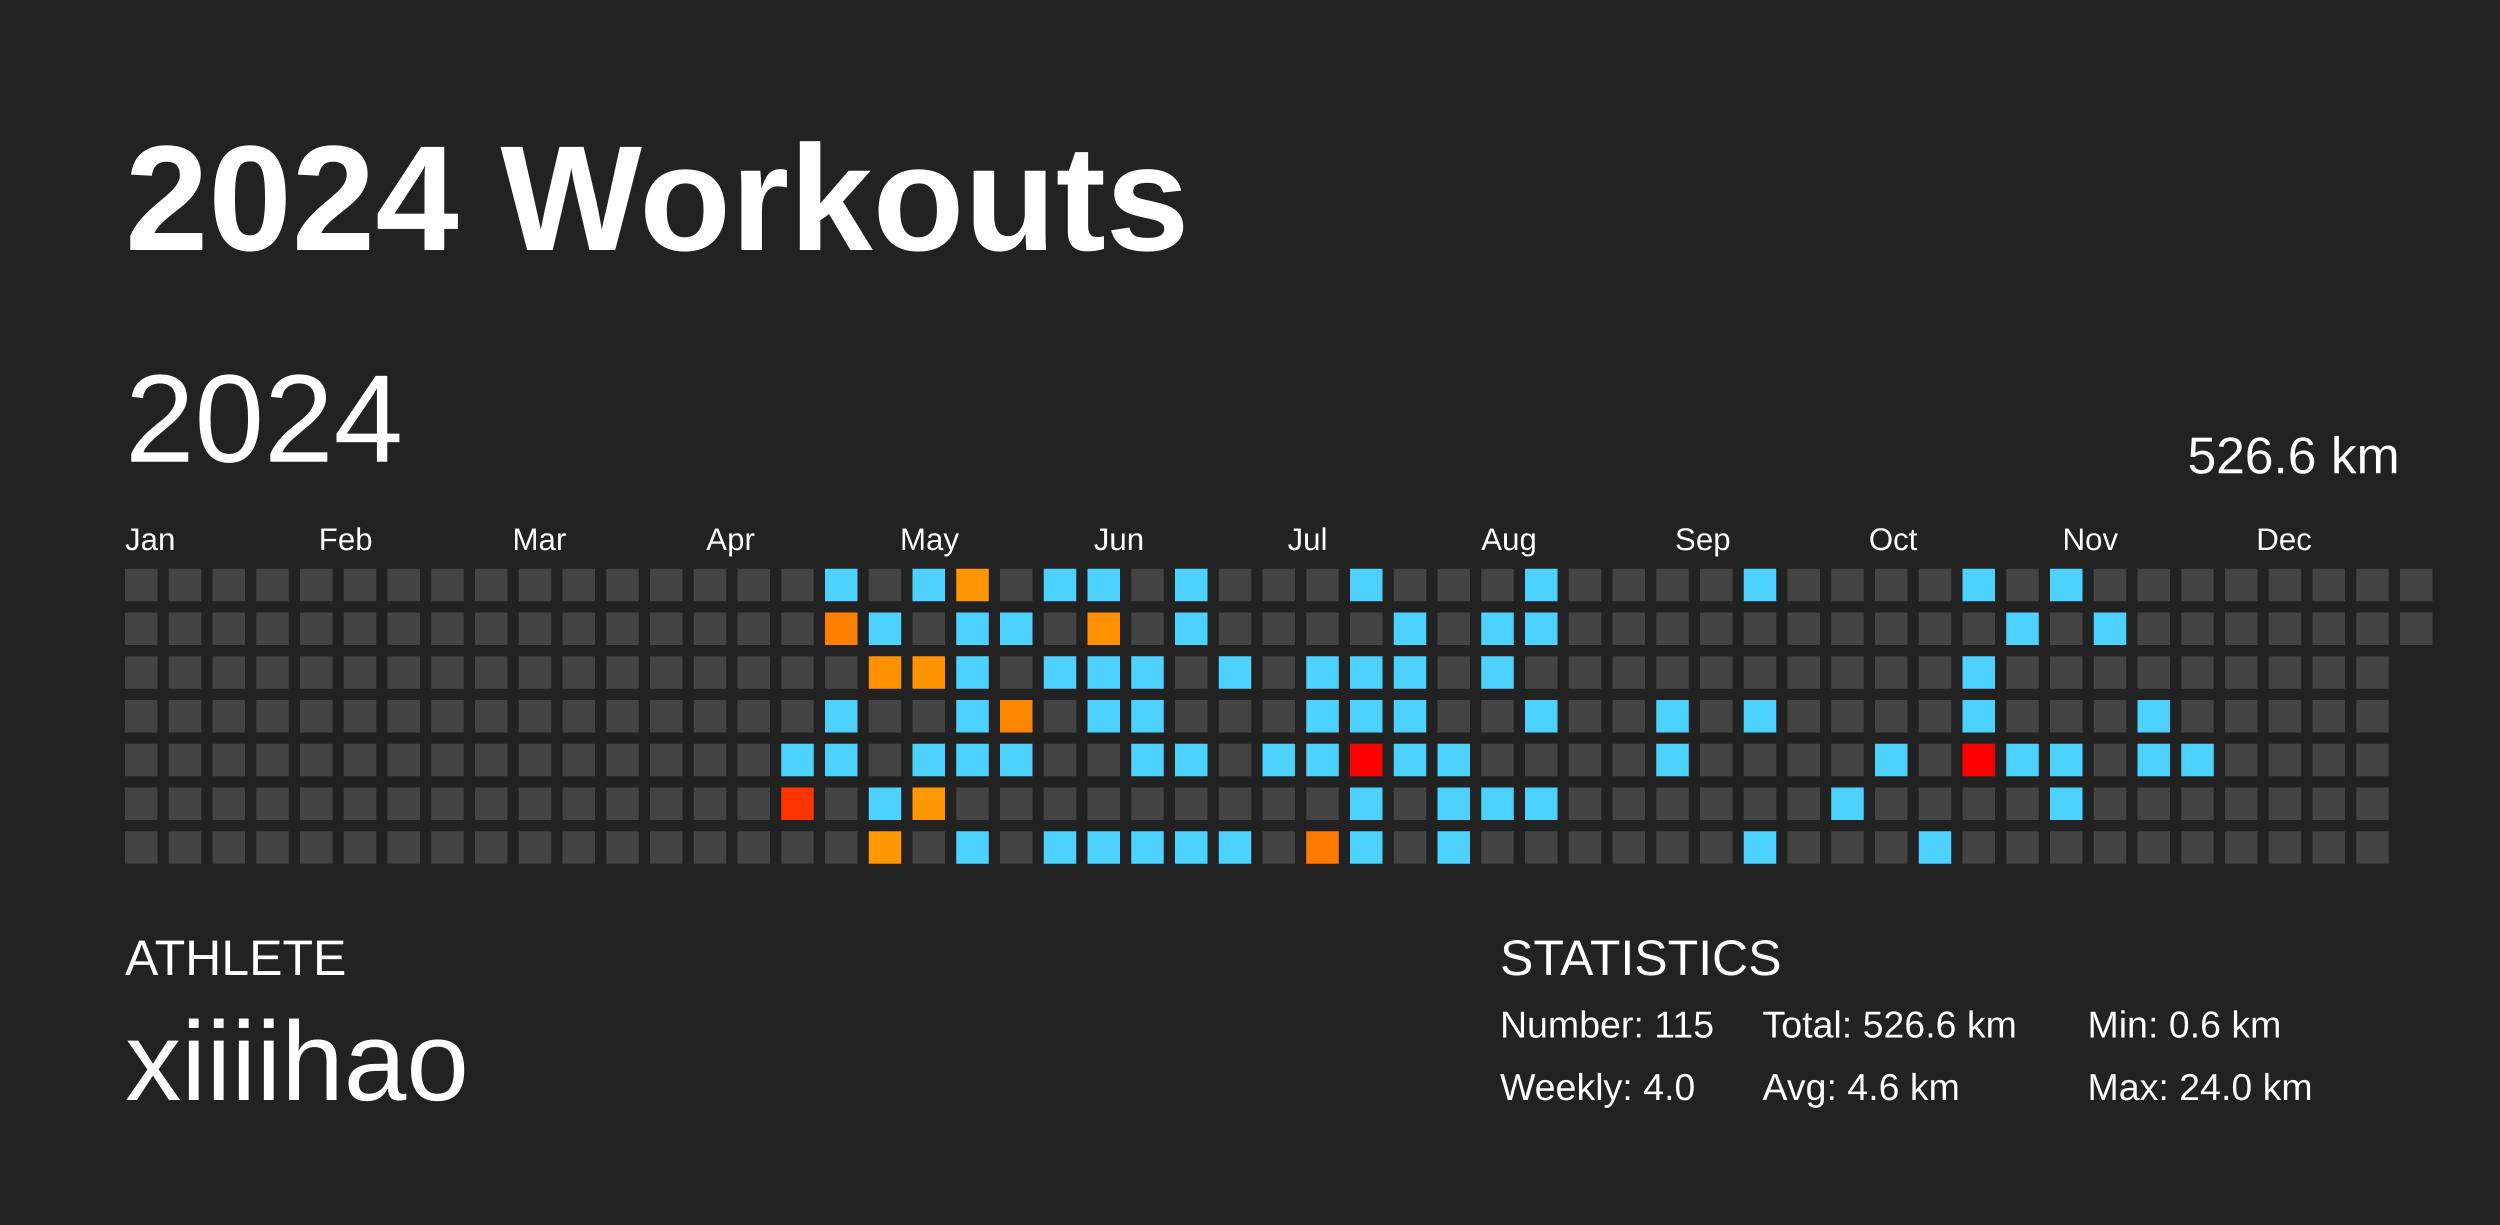
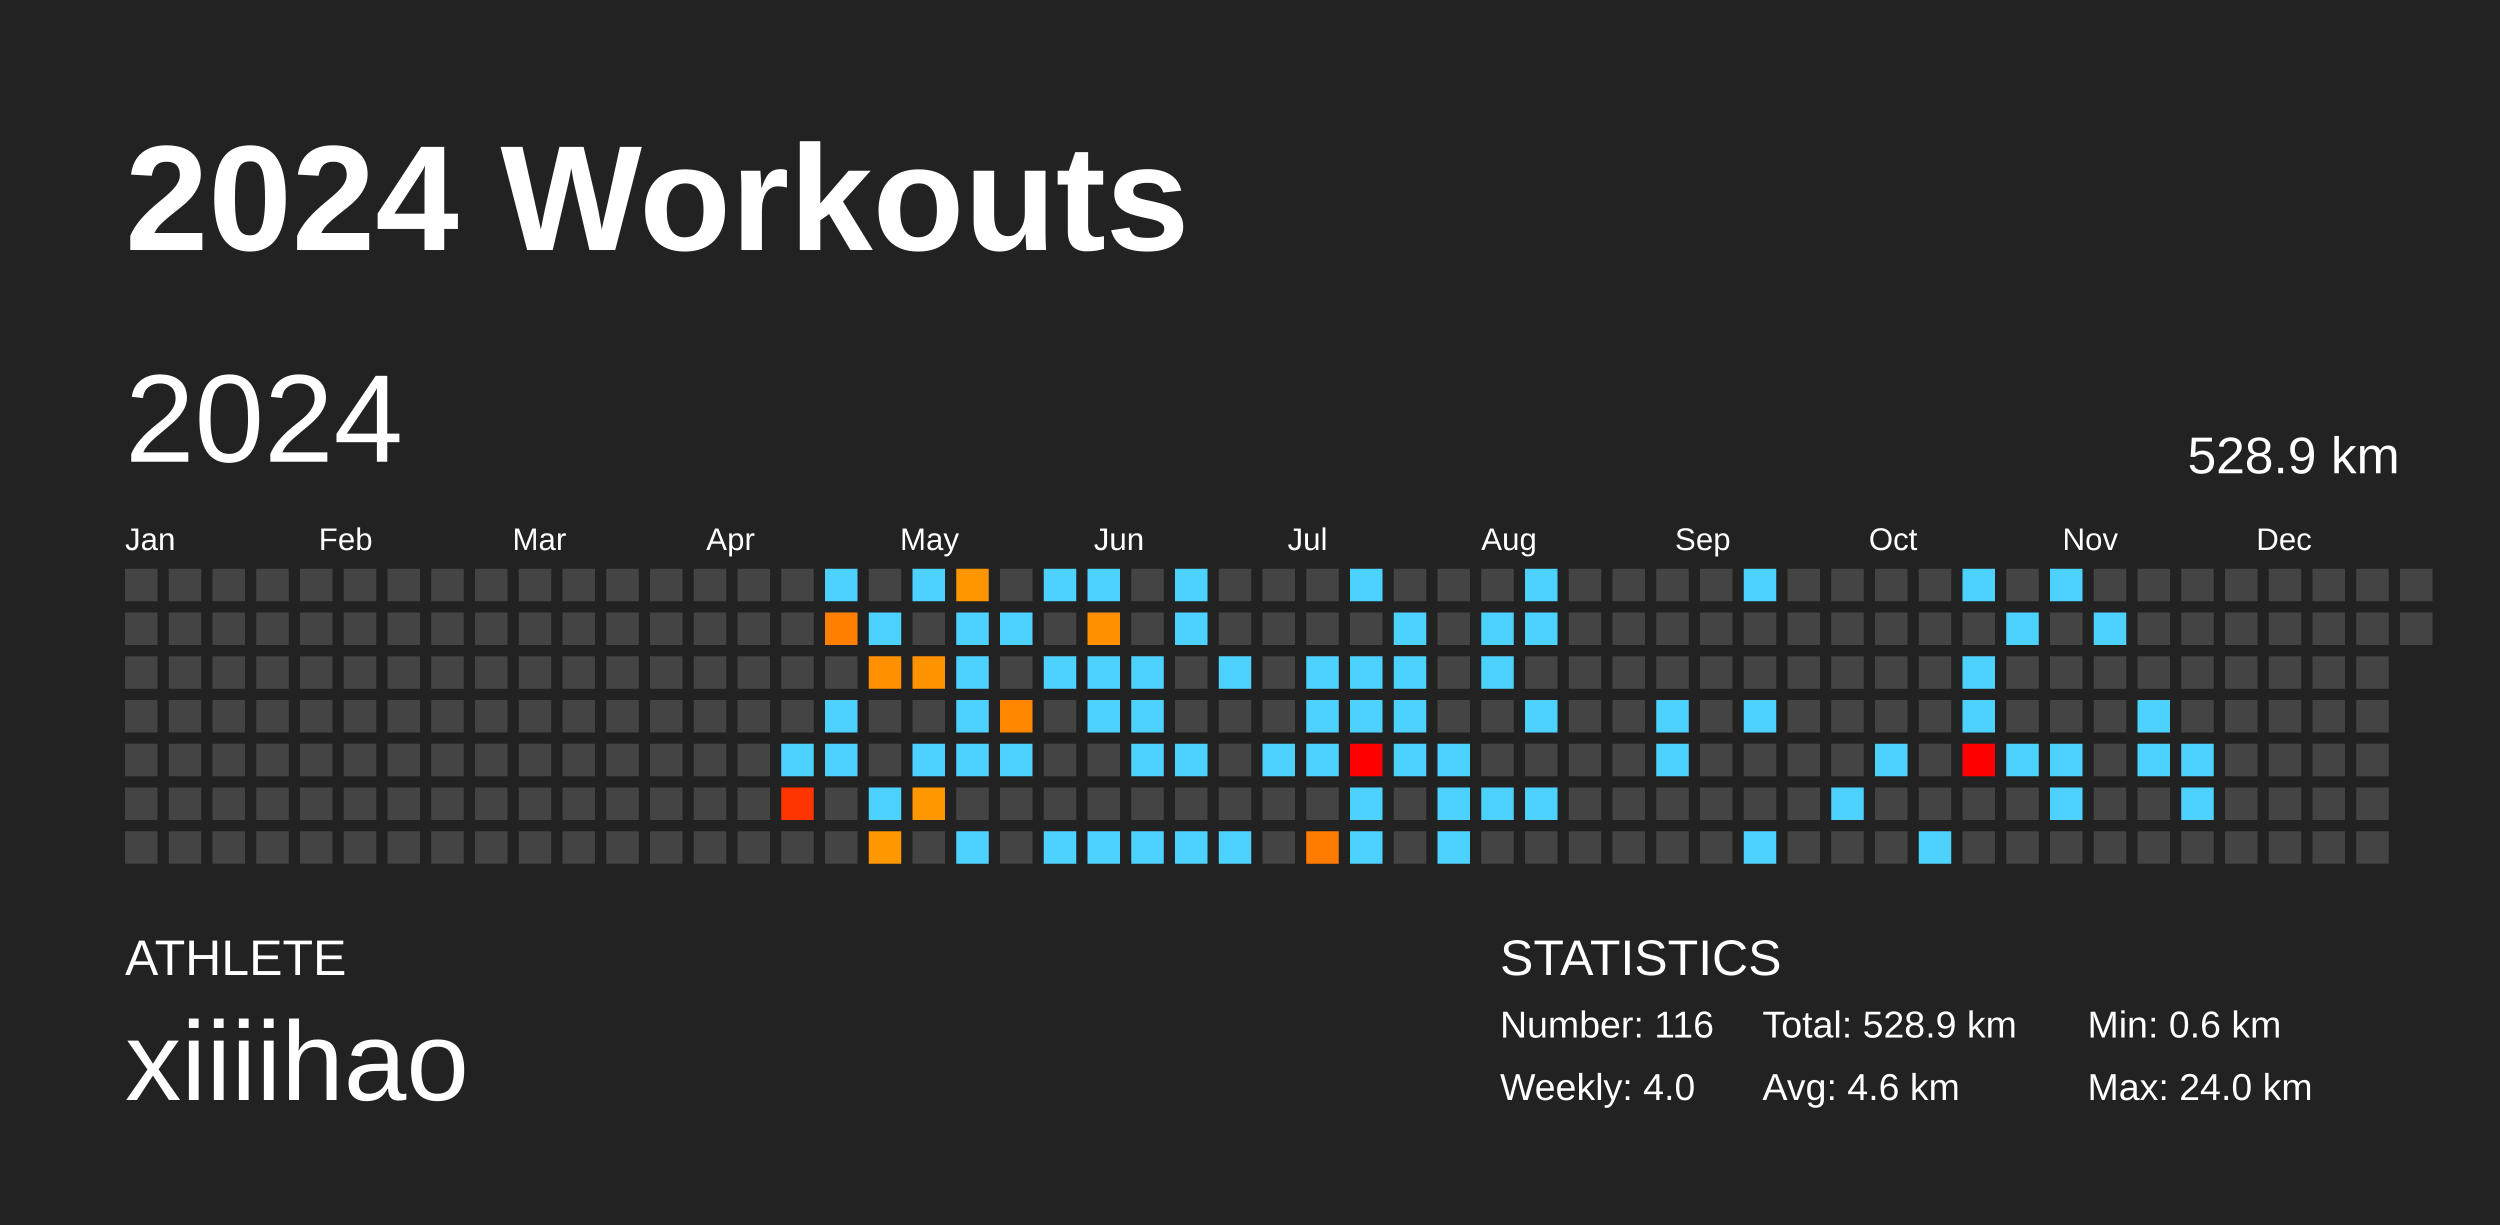
<svg xmlns="http://www.w3.org/2000/svg" baseProfile="full" height="98mm" version="1.1" viewBox="0,0,200,98" width="200mm">
  <defs />
  <rect fill="#222222" height="98" width="200" x="0" y="0" />
  <text fill="#FFFFFF" style="font-size:12px; font-family:Arial; font-weight:bold;" x="10" y="20">2024 Workouts</text>
  <text fill="#FFFFFF" style="font-size:4px; font-family:Arial" x="10" y="78">ATHLETE</text>
  <text fill="#FFFFFF" style="font-size:9px; font-family:Arial" x="10" y="88">xiiiihao</text>
  <text fill="#FFFFFF" style="font-size:4px; font-family:Arial" x="120" y="78">STATISTICS</text>
-   <text fill="#FFFFFF" style="font-size:3px; font-family:Arial" x="120" y="83">Number: 115</text>
+   <text fill="#FFFFFF" style="font-size:3px; font-family:Arial" x="120" y="83">Number: 116</text>
  <text fill="#FFFFFF" style="font-size:3px; font-family:Arial" x="120" y="88">Weekly: 4.0</text>
-   <text fill="#FFFFFF" style="font-size:3px; font-family:Arial" x="141" y="83">Total: 526.6 km</text>
+   <text fill="#FFFFFF" style="font-size:3px; font-family:Arial" x="141" y="83">Total: 528.9 km</text>
  <text fill="#FFFFFF" style="font-size:3px; font-family:Arial" x="141" y="88">Avg: 4.6 km</text>
  <text fill="#FFFFFF" style="font-size:3px; font-family:Arial" x="167" y="83">Min: 0.6 km</text>
  <text fill="#FFFFFF" style="font-size:3px; font-family:Arial" x="167" y="88">Max: 24.0 km</text>
  <text dominant-baseline="hanging" fill="#FFFFFF" style="font-size:10.0px; font-family:Arial;" x="10" y="30">2024</text>
-   <text dominant-baseline="hanging" fill="#FFFFFF" style="font-size:4.125px; font-family:Arial;" x="175" y="35">526.6 km</text>
+   <text dominant-baseline="hanging" fill="#FFFFFF" style="font-size:4.125px; font-family:Arial;" x="175" y="35">528.9 km</text>
  <text fill="#FFFFFF" style="font-size:2.5px; font-family:Arial" x="10.0" y="44">Jan</text>
  <text fill="#FFFFFF" style="font-size:2.5px; font-family:Arial" x="25.5" y="44">Feb</text>
  <text fill="#FFFFFF" style="font-size:2.5px; font-family:Arial" x="41.0" y="44">Mar</text>
  <text fill="#FFFFFF" style="font-size:2.5px; font-family:Arial" x="56.5" y="44">Apr</text>
  <text fill="#FFFFFF" style="font-size:2.5px; font-family:Arial" x="72.0" y="44">May</text>
  <text fill="#FFFFFF" style="font-size:2.5px; font-family:Arial" x="87.5" y="44">Jun</text>
  <text fill="#FFFFFF" style="font-size:2.5px; font-family:Arial" x="103.0" y="44">Jul</text>
  <text fill="#FFFFFF" style="font-size:2.5px; font-family:Arial" x="118.5" y="44">Aug</text>
  <text fill="#FFFFFF" style="font-size:2.5px; font-family:Arial" x="134.0" y="44">Sep</text>
  <text fill="#FFFFFF" style="font-size:2.5px; font-family:Arial" x="149.5" y="44">Oct</text>
  <text fill="#FFFFFF" style="font-size:2.5px; font-family:Arial" x="165.0" y="44">Nov</text>
  <text fill="#FFFFFF" style="font-size:2.5px; font-family:Arial" x="180.5" y="44">Dec</text>
  <rect fill="#444444" height="2.6" width="2.6" x="10.0" y="45.5" />
  <rect fill="#444444" height="2.6" width="2.6" x="10.0" y="49.0" />
  <rect fill="#444444" height="2.6" width="2.6" x="10.0" y="52.5" />
  <rect fill="#444444" height="2.6" width="2.6" x="10.0" y="56.0" />
  <rect fill="#444444" height="2.6" width="2.6" x="10.0" y="59.5" />
  <rect fill="#444444" height="2.6" width="2.6" x="10.0" y="63.0" />
  <rect fill="#444444" height="2.6" width="2.6" x="10.0" y="66.5" />
  <rect fill="#444444" height="2.6" width="2.6" x="13.5" y="45.5" />
  <rect fill="#444444" height="2.6" width="2.6" x="13.5" y="49.0" />
  <rect fill="#444444" height="2.6" width="2.6" x="13.5" y="52.5" />
  <rect fill="#444444" height="2.6" width="2.6" x="13.5" y="56.0" />
  <rect fill="#444444" height="2.6" width="2.6" x="13.5" y="59.5" />
  <rect fill="#444444" height="2.6" width="2.6" x="13.5" y="63.0" />
  <rect fill="#444444" height="2.6" width="2.6" x="13.5" y="66.5" />
  <rect fill="#444444" height="2.6" width="2.6" x="17.0" y="45.5" />
  <rect fill="#444444" height="2.6" width="2.6" x="17.0" y="49.0" />
  <rect fill="#444444" height="2.6" width="2.6" x="17.0" y="52.5" />
  <rect fill="#444444" height="2.6" width="2.6" x="17.0" y="56.0" />
  <rect fill="#444444" height="2.6" width="2.6" x="17.0" y="59.5" />
  <rect fill="#444444" height="2.6" width="2.6" x="17.0" y="63.0" />
  <rect fill="#444444" height="2.6" width="2.6" x="17.0" y="66.5" />
  <rect fill="#444444" height="2.6" width="2.6" x="20.5" y="45.5" />
  <rect fill="#444444" height="2.6" width="2.6" x="20.5" y="49.0" />
  <rect fill="#444444" height="2.6" width="2.6" x="20.5" y="52.5" />
  <rect fill="#444444" height="2.6" width="2.6" x="20.5" y="56.0" />
  <rect fill="#444444" height="2.6" width="2.6" x="20.5" y="59.5" />
  <rect fill="#444444" height="2.6" width="2.6" x="20.5" y="63.0" />
  <rect fill="#444444" height="2.6" width="2.6" x="20.5" y="66.5" />
  <rect fill="#444444" height="2.6" width="2.6" x="24.0" y="45.5" />
  <rect fill="#444444" height="2.6" width="2.6" x="24.0" y="49.0" />
  <rect fill="#444444" height="2.6" width="2.6" x="24.0" y="52.5" />
  <rect fill="#444444" height="2.6" width="2.6" x="24.0" y="56.0" />
  <rect fill="#444444" height="2.6" width="2.6" x="24.0" y="59.5" />
  <rect fill="#444444" height="2.6" width="2.6" x="24.0" y="63.0" />
  <rect fill="#444444" height="2.6" width="2.6" x="24.0" y="66.5" />
  <rect fill="#444444" height="2.6" width="2.6" x="27.5" y="45.5" />
  <rect fill="#444444" height="2.6" width="2.6" x="27.5" y="49.0" />
  <rect fill="#444444" height="2.6" width="2.6" x="27.5" y="52.5" />
  <rect fill="#444444" height="2.6" width="2.6" x="27.5" y="56.0" />
  <rect fill="#444444" height="2.6" width="2.6" x="27.5" y="59.5" />
  <rect fill="#444444" height="2.6" width="2.6" x="27.5" y="63.0" />
  <rect fill="#444444" height="2.6" width="2.6" x="27.5" y="66.5" />
  <rect fill="#444444" height="2.6" width="2.6" x="31.0" y="45.5" />
  <rect fill="#444444" height="2.6" width="2.6" x="31.0" y="49.0" />
  <rect fill="#444444" height="2.6" width="2.6" x="31.0" y="52.5" />
  <rect fill="#444444" height="2.6" width="2.6" x="31.0" y="56.0" />
  <rect fill="#444444" height="2.6" width="2.6" x="31.0" y="59.5" />
  <rect fill="#444444" height="2.6" width="2.6" x="31.0" y="63.0" />
  <rect fill="#444444" height="2.6" width="2.6" x="31.0" y="66.5" />
  <rect fill="#444444" height="2.6" width="2.6" x="34.5" y="45.5" />
  <rect fill="#444444" height="2.6" width="2.6" x="34.5" y="49.0" />
  <rect fill="#444444" height="2.6" width="2.6" x="34.5" y="52.5" />
  <rect fill="#444444" height="2.6" width="2.6" x="34.5" y="56.0" />
  <rect fill="#444444" height="2.6" width="2.6" x="34.5" y="59.5" />
  <rect fill="#444444" height="2.6" width="2.6" x="34.5" y="63.0" />
  <rect fill="#444444" height="2.6" width="2.6" x="34.5" y="66.5" />
  <rect fill="#444444" height="2.6" width="2.6" x="38.0" y="45.5" />
  <rect fill="#444444" height="2.6" width="2.6" x="38.0" y="49.0" />
  <rect fill="#444444" height="2.6" width="2.6" x="38.0" y="52.5" />
  <rect fill="#444444" height="2.6" width="2.6" x="38.0" y="56.0" />
  <rect fill="#444444" height="2.6" width="2.6" x="38.0" y="59.5" />
  <rect fill="#444444" height="2.6" width="2.6" x="38.0" y="63.0" />
  <rect fill="#444444" height="2.6" width="2.6" x="38.0" y="66.5" />
  <rect fill="#444444" height="2.6" width="2.6" x="41.5" y="45.5" />
  <rect fill="#444444" height="2.6" width="2.6" x="41.5" y="49.0" />
  <rect fill="#444444" height="2.6" width="2.6" x="41.5" y="52.5" />
  <rect fill="#444444" height="2.6" width="2.6" x="41.5" y="56.0" />
  <rect fill="#444444" height="2.6" width="2.6" x="41.5" y="59.5" />
  <rect fill="#444444" height="2.6" width="2.6" x="41.5" y="63.0" />
  <rect fill="#444444" height="2.6" width="2.6" x="41.5" y="66.5" />
  <rect fill="#444444" height="2.6" width="2.6" x="45.0" y="45.5" />
  <rect fill="#444444" height="2.6" width="2.6" x="45.0" y="49.0" />
  <rect fill="#444444" height="2.6" width="2.6" x="45.0" y="52.5" />
  <rect fill="#444444" height="2.6" width="2.6" x="45.0" y="56.0" />
  <rect fill="#444444" height="2.6" width="2.6" x="45.0" y="59.5" />
  <rect fill="#444444" height="2.6" width="2.6" x="45.0" y="63.0" />
  <rect fill="#444444" height="2.6" width="2.6" x="45.0" y="66.5" />
  <rect fill="#444444" height="2.6" width="2.6" x="48.5" y="45.5" />
  <rect fill="#444444" height="2.6" width="2.6" x="48.5" y="49.0" />
  <rect fill="#444444" height="2.6" width="2.6" x="48.5" y="52.5" />
  <rect fill="#444444" height="2.6" width="2.6" x="48.5" y="56.0" />
  <rect fill="#444444" height="2.6" width="2.6" x="48.5" y="59.5" />
  <rect fill="#444444" height="2.6" width="2.6" x="48.5" y="63.0" />
  <rect fill="#444444" height="2.6" width="2.6" x="48.5" y="66.5" />
  <rect fill="#444444" height="2.6" width="2.6" x="52.0" y="45.5" />
  <rect fill="#444444" height="2.6" width="2.6" x="52.0" y="49.0" />
  <rect fill="#444444" height="2.6" width="2.6" x="52.0" y="52.5" />
  <rect fill="#444444" height="2.6" width="2.6" x="52.0" y="56.0" />
  <rect fill="#444444" height="2.6" width="2.6" x="52.0" y="59.5" />
  <rect fill="#444444" height="2.6" width="2.6" x="52.0" y="63.0" />
  <rect fill="#444444" height="2.6" width="2.6" x="52.0" y="66.5" />
  <rect fill="#444444" height="2.6" width="2.6" x="55.5" y="45.5" />
  <rect fill="#444444" height="2.6" width="2.6" x="55.5" y="49.0" />
  <rect fill="#444444" height="2.6" width="2.6" x="55.5" y="52.5" />
  <rect fill="#444444" height="2.6" width="2.6" x="55.5" y="56.0" />
  <rect fill="#444444" height="2.6" width="2.6" x="55.5" y="59.5" />
  <rect fill="#444444" height="2.6" width="2.6" x="55.5" y="63.0" />
  <rect fill="#444444" height="2.6" width="2.6" x="55.5" y="66.5" />
  <rect fill="#444444" height="2.6" width="2.6" x="59.0" y="45.5" />
  <rect fill="#444444" height="2.6" width="2.6" x="59.0" y="49.0" />
  <rect fill="#444444" height="2.6" width="2.6" x="59.0" y="52.5" />
  <rect fill="#444444" height="2.6" width="2.6" x="59.0" y="56.0" />
  <rect fill="#444444" height="2.6" width="2.6" x="59.0" y="59.5" />
  <rect fill="#444444" height="2.6" width="2.6" x="59.0" y="63.0" />
  <rect fill="#444444" height="2.6" width="2.6" x="59.0" y="66.5" />
  <rect fill="#444444" height="2.6" width="2.6" x="62.5" y="45.5" />
  <rect fill="#444444" height="2.6" width="2.6" x="62.5" y="49.0" />
  <rect fill="#444444" height="2.6" width="2.6" x="62.5" y="52.5" />
  <rect fill="#444444" height="2.6" width="2.6" x="62.5" y="56.0" />
  <rect fill="#4dd2ff" height="2.6" width="2.6" x="62.5" y="59.5" />
  <rect fill="#ff3500" height="2.6" width="2.6" x="62.5" y="63.0" />
  <rect fill="#444444" height="2.6" width="2.6" x="62.5" y="66.5" />
  <rect fill="#4dd2ff" height="2.6" width="2.6" x="66.0" y="45.5" />
  <rect fill="#ff8000" height="2.6" width="2.6" x="66.0" y="49.0" />
  <rect fill="#444444" height="2.6" width="2.6" x="66.0" y="52.5" />
  <rect fill="#4dd2ff" height="2.6" width="2.6" x="66.0" y="56.0" />
  <rect fill="#4dd2ff" height="2.6" width="2.6" x="66.0" y="59.5" />
  <rect fill="#444444" height="2.6" width="2.6" x="66.0" y="63.0" />
  <rect fill="#444444" height="2.6" width="2.6" x="66.0" y="66.5" />
  <rect fill="#444444" height="2.6" width="2.6" x="69.5" y="45.5" />
  <rect fill="#4dd2ff" height="2.6" width="2.6" x="69.5" y="49.0" />
  <rect fill="#ff9100" height="2.6" width="2.6" x="69.5" y="52.5" />
  <rect fill="#444444" height="2.6" width="2.6" x="69.5" y="56.0" />
  <rect fill="#444444" height="2.6" width="2.6" x="69.5" y="59.5" />
  <rect fill="#4dd2ff" height="2.6" width="2.6" x="69.5" y="63.0" />
  <rect fill="#ff9800" height="2.6" width="2.6" x="69.5" y="66.5" />
  <rect fill="#4dd2ff" height="2.6" width="2.6" x="73.0" y="45.5" />
  <rect fill="#444444" height="2.6" width="2.6" x="73.0" y="49.0" />
  <rect fill="#ff9300" height="2.6" width="2.6" x="73.0" y="52.5" />
  <rect fill="#444444" height="2.6" width="2.6" x="73.0" y="56.0" />
  <rect fill="#4dd2ff" height="2.6" width="2.6" x="73.0" y="59.5" />
  <rect fill="#ff9800" height="2.6" width="2.6" x="73.0" y="63.0" />
  <rect fill="#444444" height="2.6" width="2.6" x="73.0" y="66.5" />
  <rect fill="#ff9600" height="2.6" width="2.6" x="76.5" y="45.5" />
  <rect fill="#4dd2ff" height="2.6" width="2.6" x="76.5" y="49.0" />
  <rect fill="#4dd2ff" height="2.6" width="2.6" x="76.5" y="52.5" />
  <rect fill="#4dd2ff" height="2.6" width="2.6" x="76.5" y="56.0" />
  <rect fill="#4dd2ff" height="2.6" width="2.6" x="76.5" y="59.5" />
  <rect fill="#444444" height="2.6" width="2.6" x="76.5" y="63.0" />
  <rect fill="#4dd2ff" height="2.6" width="2.6" x="76.5" y="66.5" />
  <rect fill="#444444" height="2.6" width="2.6" x="80.0" y="45.5" />
  <rect fill="#4dd2ff" height="2.6" width="2.6" x="80.0" y="49.0" />
  <rect fill="#444444" height="2.6" width="2.6" x="80.0" y="52.5" />
  <rect fill="#ff8700" height="2.6" width="2.6" x="80.0" y="56.0" />
  <rect fill="#4dd2ff" height="2.6" width="2.6" x="80.0" y="59.5" />
  <rect fill="#444444" height="2.6" width="2.6" x="80.0" y="63.0" />
  <rect fill="#444444" height="2.6" width="2.6" x="80.0" y="66.5" />
  <rect fill="#4dd2ff" height="2.6" width="2.6" x="83.5" y="45.5" />
  <rect fill="#444444" height="2.6" width="2.6" x="83.5" y="49.0" />
  <rect fill="#4dd2ff" height="2.6" width="2.6" x="83.5" y="52.5" />
  <rect fill="#444444" height="2.6" width="2.6" x="83.5" y="56.0" />
  <rect fill="#444444" height="2.6" width="2.6" x="83.5" y="59.5" />
  <rect fill="#444444" height="2.6" width="2.6" x="83.5" y="63.0" />
  <rect fill="#4dd2ff" height="2.6" width="2.6" x="83.5" y="66.5" />
  <rect fill="#4dd2ff" height="2.6" width="2.6" x="87.0" y="45.5" />
  <rect fill="#ff9100" height="2.6" width="2.6" x="87.0" y="49.0" />
  <rect fill="#4dd2ff" height="2.6" width="2.6" x="87.0" y="52.5" />
  <rect fill="#4dd2ff" height="2.6" width="2.6" x="87.0" y="56.0" />
  <rect fill="#444444" height="2.6" width="2.6" x="87.0" y="59.5" />
  <rect fill="#444444" height="2.6" width="2.6" x="87.0" y="63.0" />
  <rect fill="#4dd2ff" height="2.6" width="2.6" x="87.0" y="66.5" />
  <rect fill="#444444" height="2.6" width="2.6" x="90.5" y="45.5" />
  <rect fill="#444444" height="2.6" width="2.6" x="90.5" y="49.0" />
  <rect fill="#4dd2ff" height="2.6" width="2.6" x="90.5" y="52.5" />
  <rect fill="#4dd2ff" height="2.6" width="2.6" x="90.5" y="56.0" />
  <rect fill="#4dd2ff" height="2.6" width="2.6" x="90.5" y="59.5" />
  <rect fill="#444444" height="2.6" width="2.6" x="90.5" y="63.0" />
  <rect fill="#4dd2ff" height="2.6" width="2.6" x="90.5" y="66.5" />
  <rect fill="#4dd2ff" height="2.6" width="2.6" x="94.0" y="45.5" />
  <rect fill="#4dd2ff" height="2.6" width="2.6" x="94.0" y="49.0" />
  <rect fill="#444444" height="2.6" width="2.6" x="94.0" y="52.5" />
  <rect fill="#444444" height="2.6" width="2.6" x="94.0" y="56.0" />
  <rect fill="#4dd2ff" height="2.6" width="2.6" x="94.0" y="59.5" />
  <rect fill="#444444" height="2.6" width="2.6" x="94.0" y="63.0" />
  <rect fill="#4dd2ff" height="2.6" width="2.6" x="94.0" y="66.5" />
  <rect fill="#444444" height="2.6" width="2.6" x="97.5" y="45.5" />
  <rect fill="#444444" height="2.6" width="2.6" x="97.5" y="49.0" />
  <rect fill="#4dd2ff" height="2.6" width="2.6" x="97.5" y="52.5" />
  <rect fill="#444444" height="2.6" width="2.6" x="97.5" y="56.0" />
  <rect fill="#444444" height="2.6" width="2.6" x="97.5" y="59.5" />
  <rect fill="#444444" height="2.6" width="2.6" x="97.5" y="63.0" />
  <rect fill="#4dd2ff" height="2.6" width="2.6" x="97.5" y="66.5" />
  <rect fill="#444444" height="2.6" width="2.6" x="101.0" y="45.5" />
  <rect fill="#444444" height="2.6" width="2.6" x="101.0" y="49.0" />
  <rect fill="#444444" height="2.6" width="2.6" x="101.0" y="52.5" />
  <rect fill="#444444" height="2.6" width="2.6" x="101.0" y="56.0" />
  <rect fill="#4dd2ff" height="2.6" width="2.6" x="101.0" y="59.5" />
  <rect fill="#444444" height="2.6" width="2.6" x="101.0" y="63.0" />
  <rect fill="#444444" height="2.6" width="2.6" x="101.0" y="66.5" />
  <rect fill="#444444" height="2.6" width="2.6" x="104.5" y="45.5" />
  <rect fill="#444444" height="2.6" width="2.6" x="104.5" y="49.0" />
  <rect fill="#4dd2ff" height="2.6" width="2.6" x="104.5" y="52.5" />
  <rect fill="#4dd2ff" height="2.6" width="2.6" x="104.5" y="56.0" />
  <rect fill="#4dd2ff" height="2.6" width="2.6" x="104.5" y="59.5" />
  <rect fill="#444444" height="2.6" width="2.6" x="104.5" y="63.0" />
  <rect fill="#ff7c00" height="2.6" width="2.6" x="104.5" y="66.5" />
  <rect fill="#4dd2ff" height="2.6" width="2.6" x="108.0" y="45.5" />
  <rect fill="#444444" height="2.6" width="2.6" x="108.0" y="49.0" />
  <rect fill="#4dd2ff" height="2.6" width="2.6" x="108.0" y="52.5" />
  <rect fill="#4dd2ff" height="2.6" width="2.6" x="108.0" y="56.0" />
  <rect fill="red" height="2.6" width="2.6" x="108.0" y="59.5" />
  <rect fill="#4dd2ff" height="2.6" width="2.6" x="108.0" y="63.0" />
  <rect fill="#4dd2ff" height="2.6" width="2.6" x="108.0" y="66.5" />
  <rect fill="#444444" height="2.6" width="2.6" x="111.5" y="45.5" />
  <rect fill="#4dd2ff" height="2.6" width="2.6" x="111.5" y="49.0" />
  <rect fill="#4dd2ff" height="2.6" width="2.6" x="111.5" y="52.5" />
  <rect fill="#4dd2ff" height="2.6" width="2.6" x="111.5" y="56.0" />
  <rect fill="#4dd2ff" height="2.6" width="2.6" x="111.5" y="59.5" />
  <rect fill="#444444" height="2.6" width="2.6" x="111.5" y="63.0" />
  <rect fill="#444444" height="2.6" width="2.6" x="111.5" y="66.5" />
  <rect fill="#444444" height="2.6" width="2.6" x="115.0" y="45.5" />
  <rect fill="#444444" height="2.6" width="2.6" x="115.0" y="49.0" />
  <rect fill="#444444" height="2.6" width="2.6" x="115.0" y="52.5" />
  <rect fill="#444444" height="2.6" width="2.6" x="115.0" y="56.0" />
  <rect fill="#4dd2ff" height="2.6" width="2.6" x="115.0" y="59.5" />
  <rect fill="#4dd2ff" height="2.6" width="2.6" x="115.0" y="63.0" />
  <rect fill="#4dd2ff" height="2.6" width="2.6" x="115.0" y="66.5" />
  <rect fill="#444444" height="2.6" width="2.6" x="118.5" y="45.5" />
  <rect fill="#4dd2ff" height="2.6" width="2.6" x="118.5" y="49.0" />
  <rect fill="#4dd2ff" height="2.6" width="2.6" x="118.5" y="52.5" />
  <rect fill="#444444" height="2.6" width="2.6" x="118.5" y="56.0" />
  <rect fill="#444444" height="2.6" width="2.6" x="118.5" y="59.5" />
  <rect fill="#4dd2ff" height="2.6" width="2.6" x="118.5" y="63.0" />
  <rect fill="#444444" height="2.6" width="2.6" x="118.5" y="66.5" />
  <rect fill="#4dd2ff" height="2.6" width="2.6" x="122.0" y="45.5" />
  <rect fill="#4dd2ff" height="2.6" width="2.6" x="122.0" y="49.0" />
  <rect fill="#444444" height="2.6" width="2.6" x="122.0" y="52.5" />
  <rect fill="#4dd2ff" height="2.6" width="2.6" x="122.0" y="56.0" />
  <rect fill="#444444" height="2.6" width="2.6" x="122.0" y="59.5" />
  <rect fill="#4dd2ff" height="2.6" width="2.6" x="122.0" y="63.0" />
  <rect fill="#444444" height="2.6" width="2.6" x="122.0" y="66.5" />
  <rect fill="#444444" height="2.6" width="2.6" x="125.5" y="45.5" />
  <rect fill="#444444" height="2.6" width="2.6" x="125.5" y="49.0" />
  <rect fill="#444444" height="2.6" width="2.6" x="125.5" y="52.5" />
  <rect fill="#444444" height="2.6" width="2.6" x="125.5" y="56.0" />
  <rect fill="#444444" height="2.6" width="2.6" x="125.5" y="59.5" />
  <rect fill="#444444" height="2.6" width="2.6" x="125.5" y="63.0" />
  <rect fill="#444444" height="2.6" width="2.6" x="125.5" y="66.5" />
  <rect fill="#444444" height="2.6" width="2.6" x="129.0" y="45.5" />
  <rect fill="#444444" height="2.6" width="2.6" x="129.0" y="49.0" />
  <rect fill="#444444" height="2.6" width="2.6" x="129.0" y="52.5" />
  <rect fill="#444444" height="2.6" width="2.6" x="129.0" y="56.0" />
  <rect fill="#444444" height="2.6" width="2.6" x="129.0" y="59.5" />
  <rect fill="#444444" height="2.6" width="2.6" x="129.0" y="63.0" />
  <rect fill="#444444" height="2.6" width="2.6" x="129.0" y="66.5" />
  <rect fill="#444444" height="2.6" width="2.6" x="132.5" y="45.5" />
  <rect fill="#444444" height="2.6" width="2.6" x="132.5" y="49.0" />
  <rect fill="#444444" height="2.6" width="2.6" x="132.5" y="52.5" />
  <rect fill="#4dd2ff" height="2.6" width="2.6" x="132.5" y="56.0" />
  <rect fill="#4dd2ff" height="2.6" width="2.6" x="132.5" y="59.5" />
  <rect fill="#444444" height="2.6" width="2.6" x="132.5" y="63.0" />
  <rect fill="#444444" height="2.6" width="2.6" x="132.5" y="66.5" />
  <rect fill="#444444" height="2.6" width="2.6" x="136.0" y="45.5" />
  <rect fill="#444444" height="2.6" width="2.6" x="136.0" y="49.0" />
  <rect fill="#444444" height="2.6" width="2.6" x="136.0" y="52.5" />
  <rect fill="#444444" height="2.6" width="2.6" x="136.0" y="56.0" />
  <rect fill="#444444" height="2.6" width="2.6" x="136.0" y="59.5" />
  <rect fill="#444444" height="2.6" width="2.6" x="136.0" y="63.0" />
  <rect fill="#444444" height="2.6" width="2.6" x="136.0" y="66.5" />
  <rect fill="#4dd2ff" height="2.6" width="2.6" x="139.5" y="45.5" />
  <rect fill="#444444" height="2.6" width="2.6" x="139.5" y="49.0" />
  <rect fill="#444444" height="2.6" width="2.6" x="139.5" y="52.5" />
  <rect fill="#4dd2ff" height="2.6" width="2.6" x="139.5" y="56.0" />
  <rect fill="#444444" height="2.6" width="2.6" x="139.5" y="59.5" />
  <rect fill="#444444" height="2.6" width="2.6" x="139.5" y="63.0" />
  <rect fill="#4dd2ff" height="2.6" width="2.6" x="139.5" y="66.5" />
  <rect fill="#444444" height="2.6" width="2.6" x="143.0" y="45.5" />
  <rect fill="#444444" height="2.6" width="2.6" x="143.0" y="49.0" />
  <rect fill="#444444" height="2.6" width="2.6" x="143.0" y="52.5" />
  <rect fill="#444444" height="2.6" width="2.6" x="143.0" y="56.0" />
  <rect fill="#444444" height="2.6" width="2.6" x="143.0" y="59.5" />
  <rect fill="#444444" height="2.6" width="2.6" x="143.0" y="63.0" />
  <rect fill="#444444" height="2.6" width="2.6" x="143.0" y="66.5" />
  <rect fill="#444444" height="2.6" width="2.6" x="146.5" y="45.5" />
  <rect fill="#444444" height="2.6" width="2.6" x="146.5" y="49.0" />
  <rect fill="#444444" height="2.6" width="2.6" x="146.5" y="52.5" />
  <rect fill="#444444" height="2.6" width="2.6" x="146.5" y="56.0" />
  <rect fill="#444444" height="2.6" width="2.6" x="146.5" y="59.5" />
  <rect fill="#4dd2ff" height="2.6" width="2.6" x="146.5" y="63.0" />
  <rect fill="#444444" height="2.6" width="2.6" x="146.5" y="66.5" />
  <rect fill="#444444" height="2.6" width="2.6" x="150.0" y="45.5" />
  <rect fill="#444444" height="2.6" width="2.6" x="150.0" y="49.0" />
  <rect fill="#444444" height="2.6" width="2.6" x="150.0" y="52.5" />
  <rect fill="#444444" height="2.6" width="2.6" x="150.0" y="56.0" />
  <rect fill="#4dd2ff" height="2.6" width="2.6" x="150.0" y="59.5" />
  <rect fill="#444444" height="2.6" width="2.6" x="150.0" y="63.0" />
  <rect fill="#444444" height="2.6" width="2.6" x="150.0" y="66.5" />
  <rect fill="#444444" height="2.6" width="2.6" x="153.5" y="45.5" />
  <rect fill="#444444" height="2.6" width="2.6" x="153.5" y="49.0" />
  <rect fill="#444444" height="2.6" width="2.6" x="153.5" y="52.5" />
  <rect fill="#444444" height="2.6" width="2.6" x="153.5" y="56.0" />
  <rect fill="#444444" height="2.6" width="2.6" x="153.5" y="59.5" />
  <rect fill="#444444" height="2.6" width="2.6" x="153.5" y="63.0" />
  <rect fill="#4dd2ff" height="2.6" width="2.6" x="153.5" y="66.5" />
  <rect fill="#4dd2ff" height="2.6" width="2.6" x="157.0" y="45.5" />
  <rect fill="#444444" height="2.6" width="2.6" x="157.0" y="49.0" />
  <rect fill="#4dd2ff" height="2.6" width="2.6" x="157.0" y="52.5" />
  <rect fill="#4dd2ff" height="2.6" width="2.6" x="157.0" y="56.0" />
  <rect fill="red" height="2.6" width="2.6" x="157.0" y="59.5" />
  <rect fill="#444444" height="2.6" width="2.6" x="157.0" y="63.0" />
  <rect fill="#444444" height="2.6" width="2.6" x="157.0" y="66.5" />
  <rect fill="#444444" height="2.6" width="2.6" x="160.5" y="45.5" />
  <rect fill="#4dd2ff" height="2.6" width="2.6" x="160.5" y="49.0" />
  <rect fill="#444444" height="2.6" width="2.6" x="160.5" y="52.5" />
  <rect fill="#444444" height="2.6" width="2.6" x="160.5" y="56.0" />
  <rect fill="#4dd2ff" height="2.6" width="2.6" x="160.5" y="59.5" />
  <rect fill="#444444" height="2.6" width="2.6" x="160.5" y="63.0" />
  <rect fill="#444444" height="2.6" width="2.6" x="160.5" y="66.5" />
  <rect fill="#4dd2ff" height="2.6" width="2.6" x="164.0" y="45.5" />
  <rect fill="#444444" height="2.6" width="2.6" x="164.0" y="49.0" />
  <rect fill="#444444" height="2.6" width="2.6" x="164.0" y="52.5" />
  <rect fill="#444444" height="2.6" width="2.6" x="164.0" y="56.0" />
  <rect fill="#4dd2ff" height="2.6" width="2.6" x="164.0" y="59.5" />
  <rect fill="#4dd2ff" height="2.6" width="2.6" x="164.0" y="63.0" />
  <rect fill="#444444" height="2.6" width="2.6" x="164.0" y="66.5" />
  <rect fill="#444444" height="2.6" width="2.6" x="167.5" y="45.5" />
  <rect fill="#4dd2ff" height="2.6" width="2.6" x="167.5" y="49.0" />
  <rect fill="#444444" height="2.6" width="2.6" x="167.5" y="52.5" />
  <rect fill="#444444" height="2.6" width="2.6" x="167.5" y="56.0" />
  <rect fill="#444444" height="2.6" width="2.6" x="167.5" y="59.5" />
  <rect fill="#444444" height="2.6" width="2.6" x="167.5" y="63.0" />
  <rect fill="#444444" height="2.6" width="2.6" x="167.5" y="66.5" />
  <rect fill="#444444" height="2.6" width="2.6" x="171.0" y="45.5" />
  <rect fill="#444444" height="2.6" width="2.6" x="171.0" y="49.0" />
  <rect fill="#444444" height="2.6" width="2.6" x="171.0" y="52.5" />
  <rect fill="#4dd2ff" height="2.6" width="2.6" x="171.0" y="56.0" />
  <rect fill="#4dd2ff" height="2.6" width="2.6" x="171.0" y="59.5" />
  <rect fill="#444444" height="2.6" width="2.6" x="171.0" y="63.0" />
  <rect fill="#444444" height="2.6" width="2.6" x="171.0" y="66.5" />
  <rect fill="#444444" height="2.6" width="2.6" x="174.5" y="45.5" />
  <rect fill="#444444" height="2.6" width="2.6" x="174.5" y="49.0" />
  <rect fill="#444444" height="2.6" width="2.6" x="174.5" y="52.5" />
  <rect fill="#444444" height="2.6" width="2.6" x="174.5" y="56.0" />
  <rect fill="#4dd2ff" height="2.6" width="2.6" x="174.5" y="59.5" />
-   <rect fill="#444444" height="2.6" width="2.6" x="174.5" y="63.0" />
+   <rect fill="#4dd2ff" height="2.6" width="2.6" x="174.5" y="63.0" />
  <rect fill="#444444" height="2.6" width="2.6" x="174.5" y="66.5" />
  <rect fill="#444444" height="2.6" width="2.6" x="178.0" y="45.5" />
  <rect fill="#444444" height="2.6" width="2.6" x="178.0" y="49.0" />
  <rect fill="#444444" height="2.6" width="2.6" x="178.0" y="52.5" />
  <rect fill="#444444" height="2.6" width="2.6" x="178.0" y="56.0" />
  <rect fill="#444444" height="2.6" width="2.6" x="178.0" y="59.5" />
  <rect fill="#444444" height="2.6" width="2.6" x="178.0" y="63.0" />
  <rect fill="#444444" height="2.6" width="2.6" x="178.0" y="66.5" />
  <rect fill="#444444" height="2.6" width="2.6" x="181.5" y="45.5" />
  <rect fill="#444444" height="2.6" width="2.6" x="181.5" y="49.0" />
  <rect fill="#444444" height="2.6" width="2.6" x="181.5" y="52.5" />
  <rect fill="#444444" height="2.6" width="2.6" x="181.5" y="56.0" />
  <rect fill="#444444" height="2.6" width="2.6" x="181.5" y="59.5" />
  <rect fill="#444444" height="2.6" width="2.6" x="181.5" y="63.0" />
  <rect fill="#444444" height="2.6" width="2.6" x="181.5" y="66.5" />
  <rect fill="#444444" height="2.6" width="2.6" x="185.0" y="45.5" />
  <rect fill="#444444" height="2.6" width="2.6" x="185.0" y="49.0" />
  <rect fill="#444444" height="2.6" width="2.6" x="185.0" y="52.5" />
  <rect fill="#444444" height="2.6" width="2.6" x="185.0" y="56.0" />
  <rect fill="#444444" height="2.6" width="2.6" x="185.0" y="59.5" />
  <rect fill="#444444" height="2.6" width="2.6" x="185.0" y="63.0" />
  <rect fill="#444444" height="2.6" width="2.6" x="185.0" y="66.5" />
  <rect fill="#444444" height="2.6" width="2.6" x="188.5" y="45.5" />
  <rect fill="#444444" height="2.6" width="2.6" x="188.5" y="49.0" />
  <rect fill="#444444" height="2.6" width="2.6" x="188.5" y="52.5" />
  <rect fill="#444444" height="2.6" width="2.6" x="188.5" y="56.0" />
  <rect fill="#444444" height="2.6" width="2.6" x="188.5" y="59.5" />
  <rect fill="#444444" height="2.6" width="2.6" x="188.5" y="63.0" />
  <rect fill="#444444" height="2.6" width="2.6" x="188.5" y="66.5" />
  <rect fill="#444444" height="2.6" width="2.6" x="192.0" y="45.5" />
  <rect fill="#444444" height="2.6" width="2.6" x="192.0" y="49.0" />
</svg>
